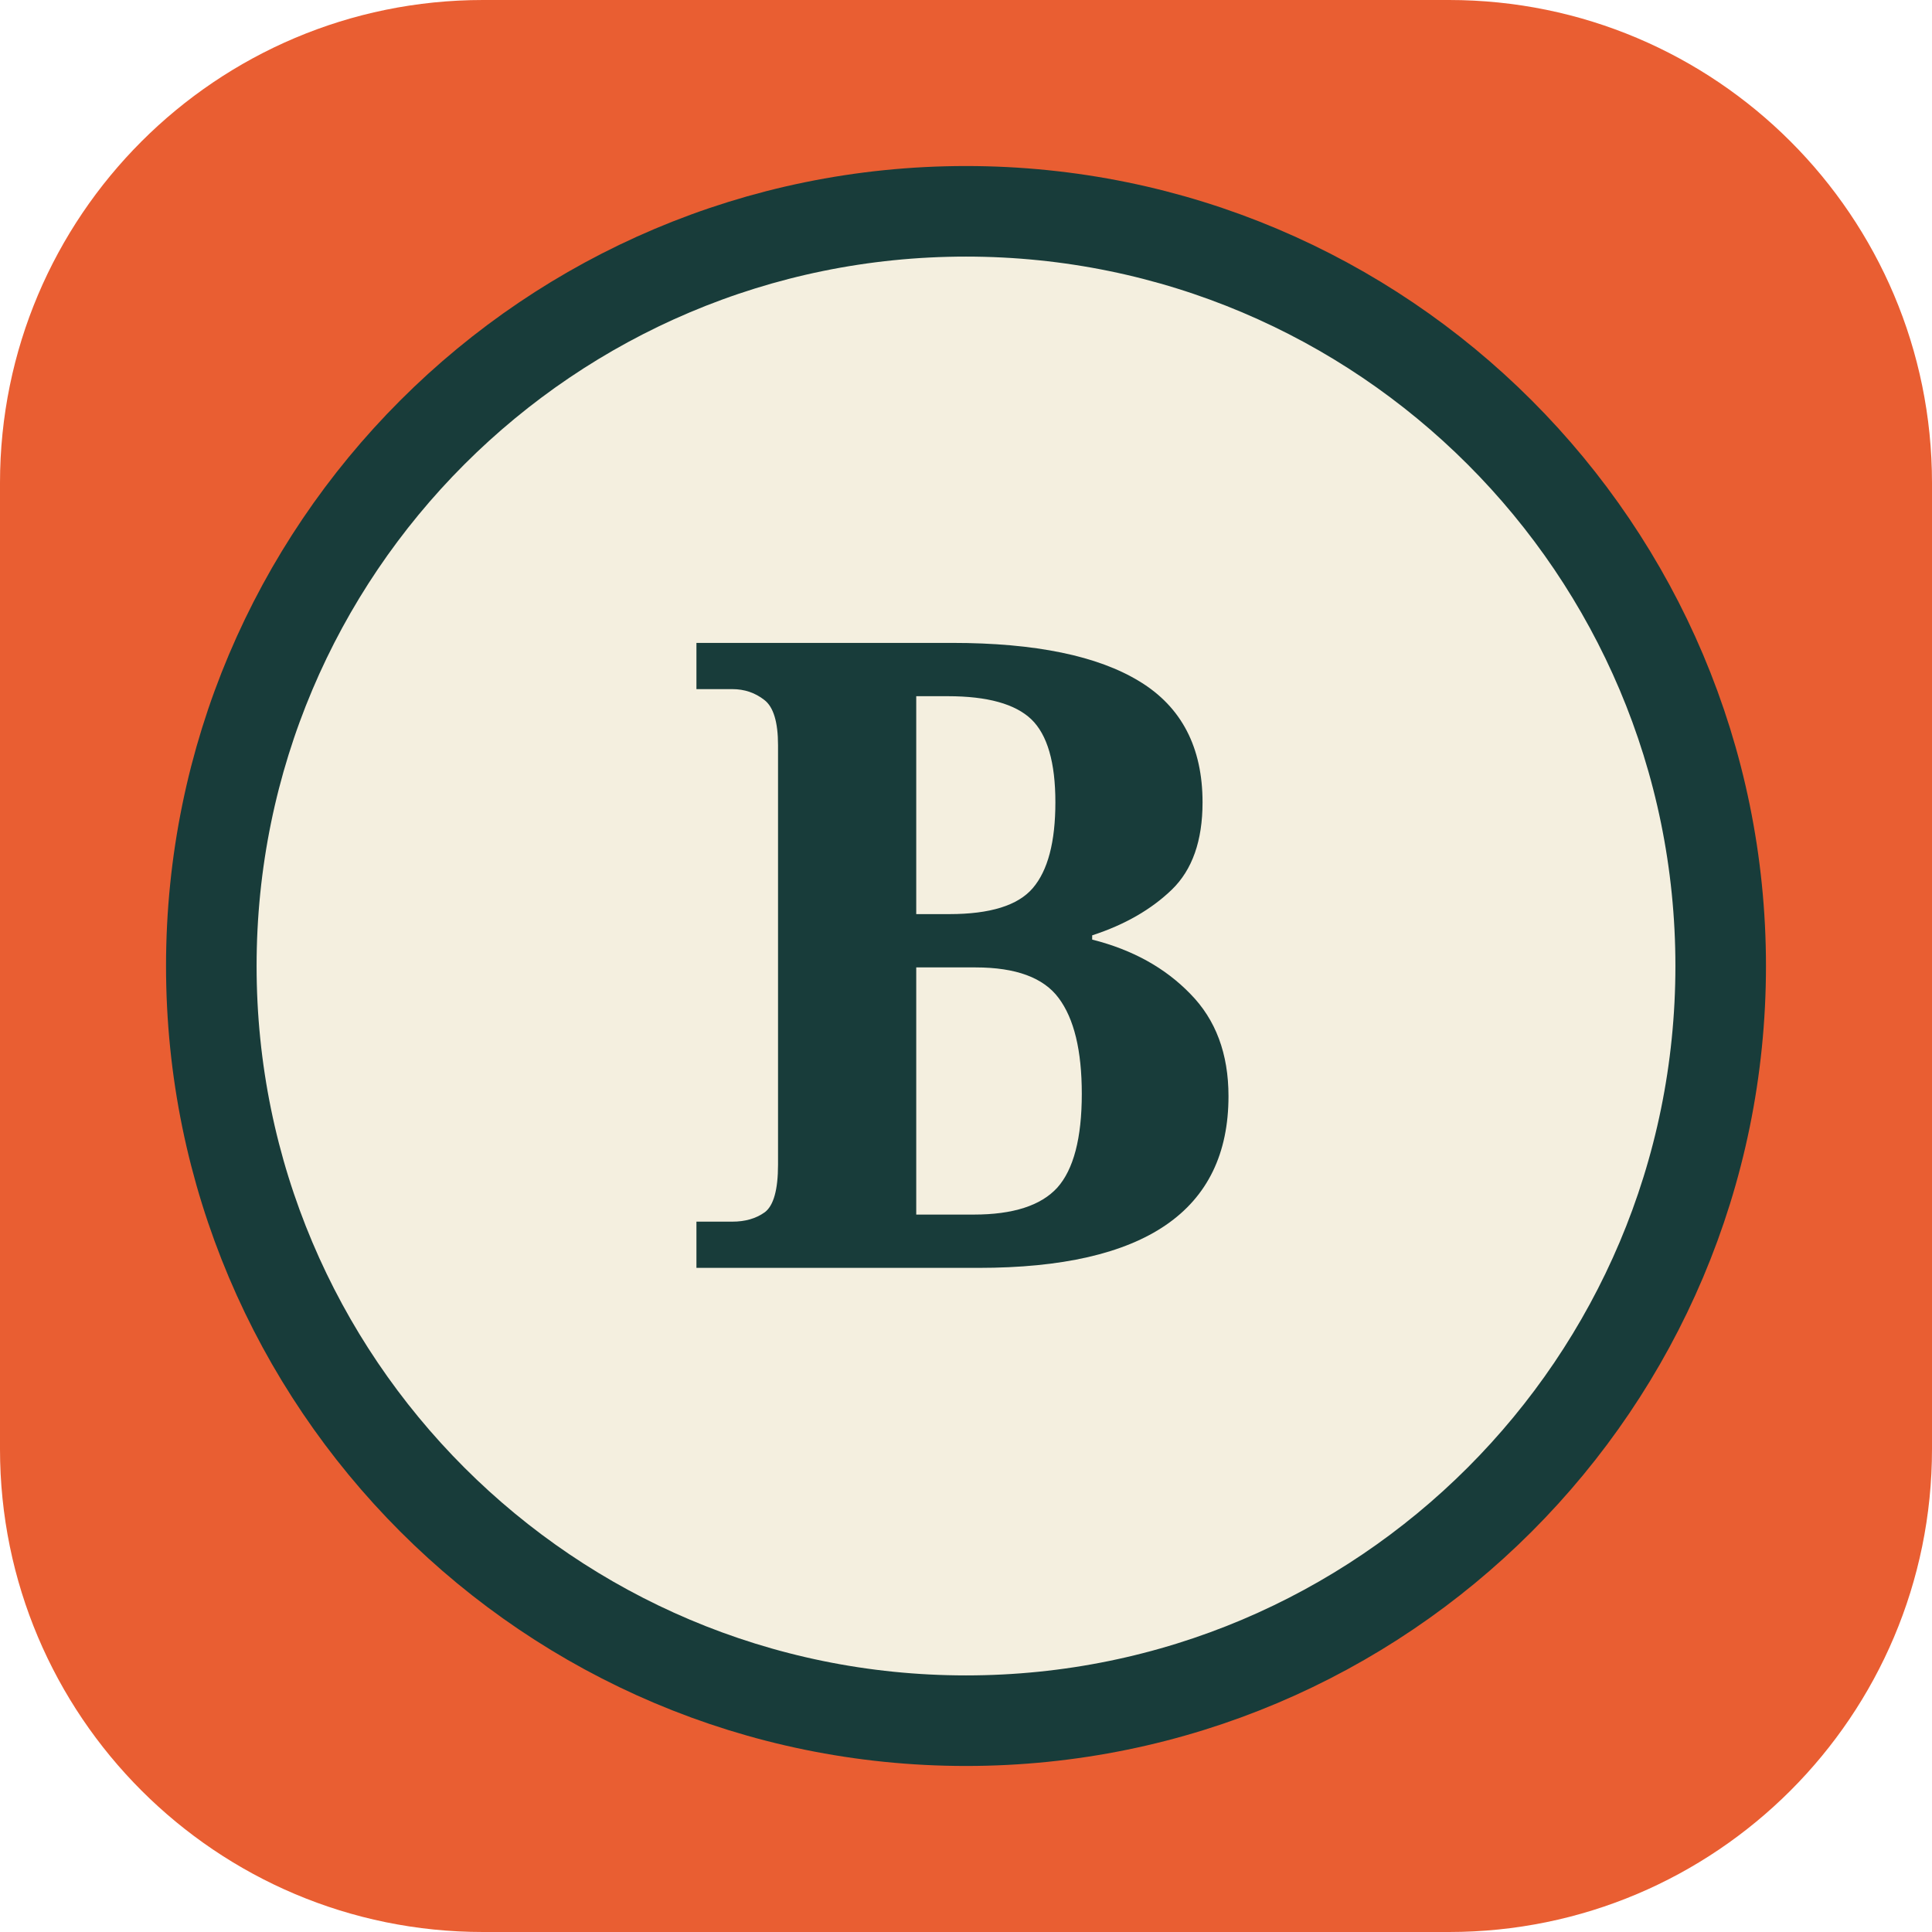
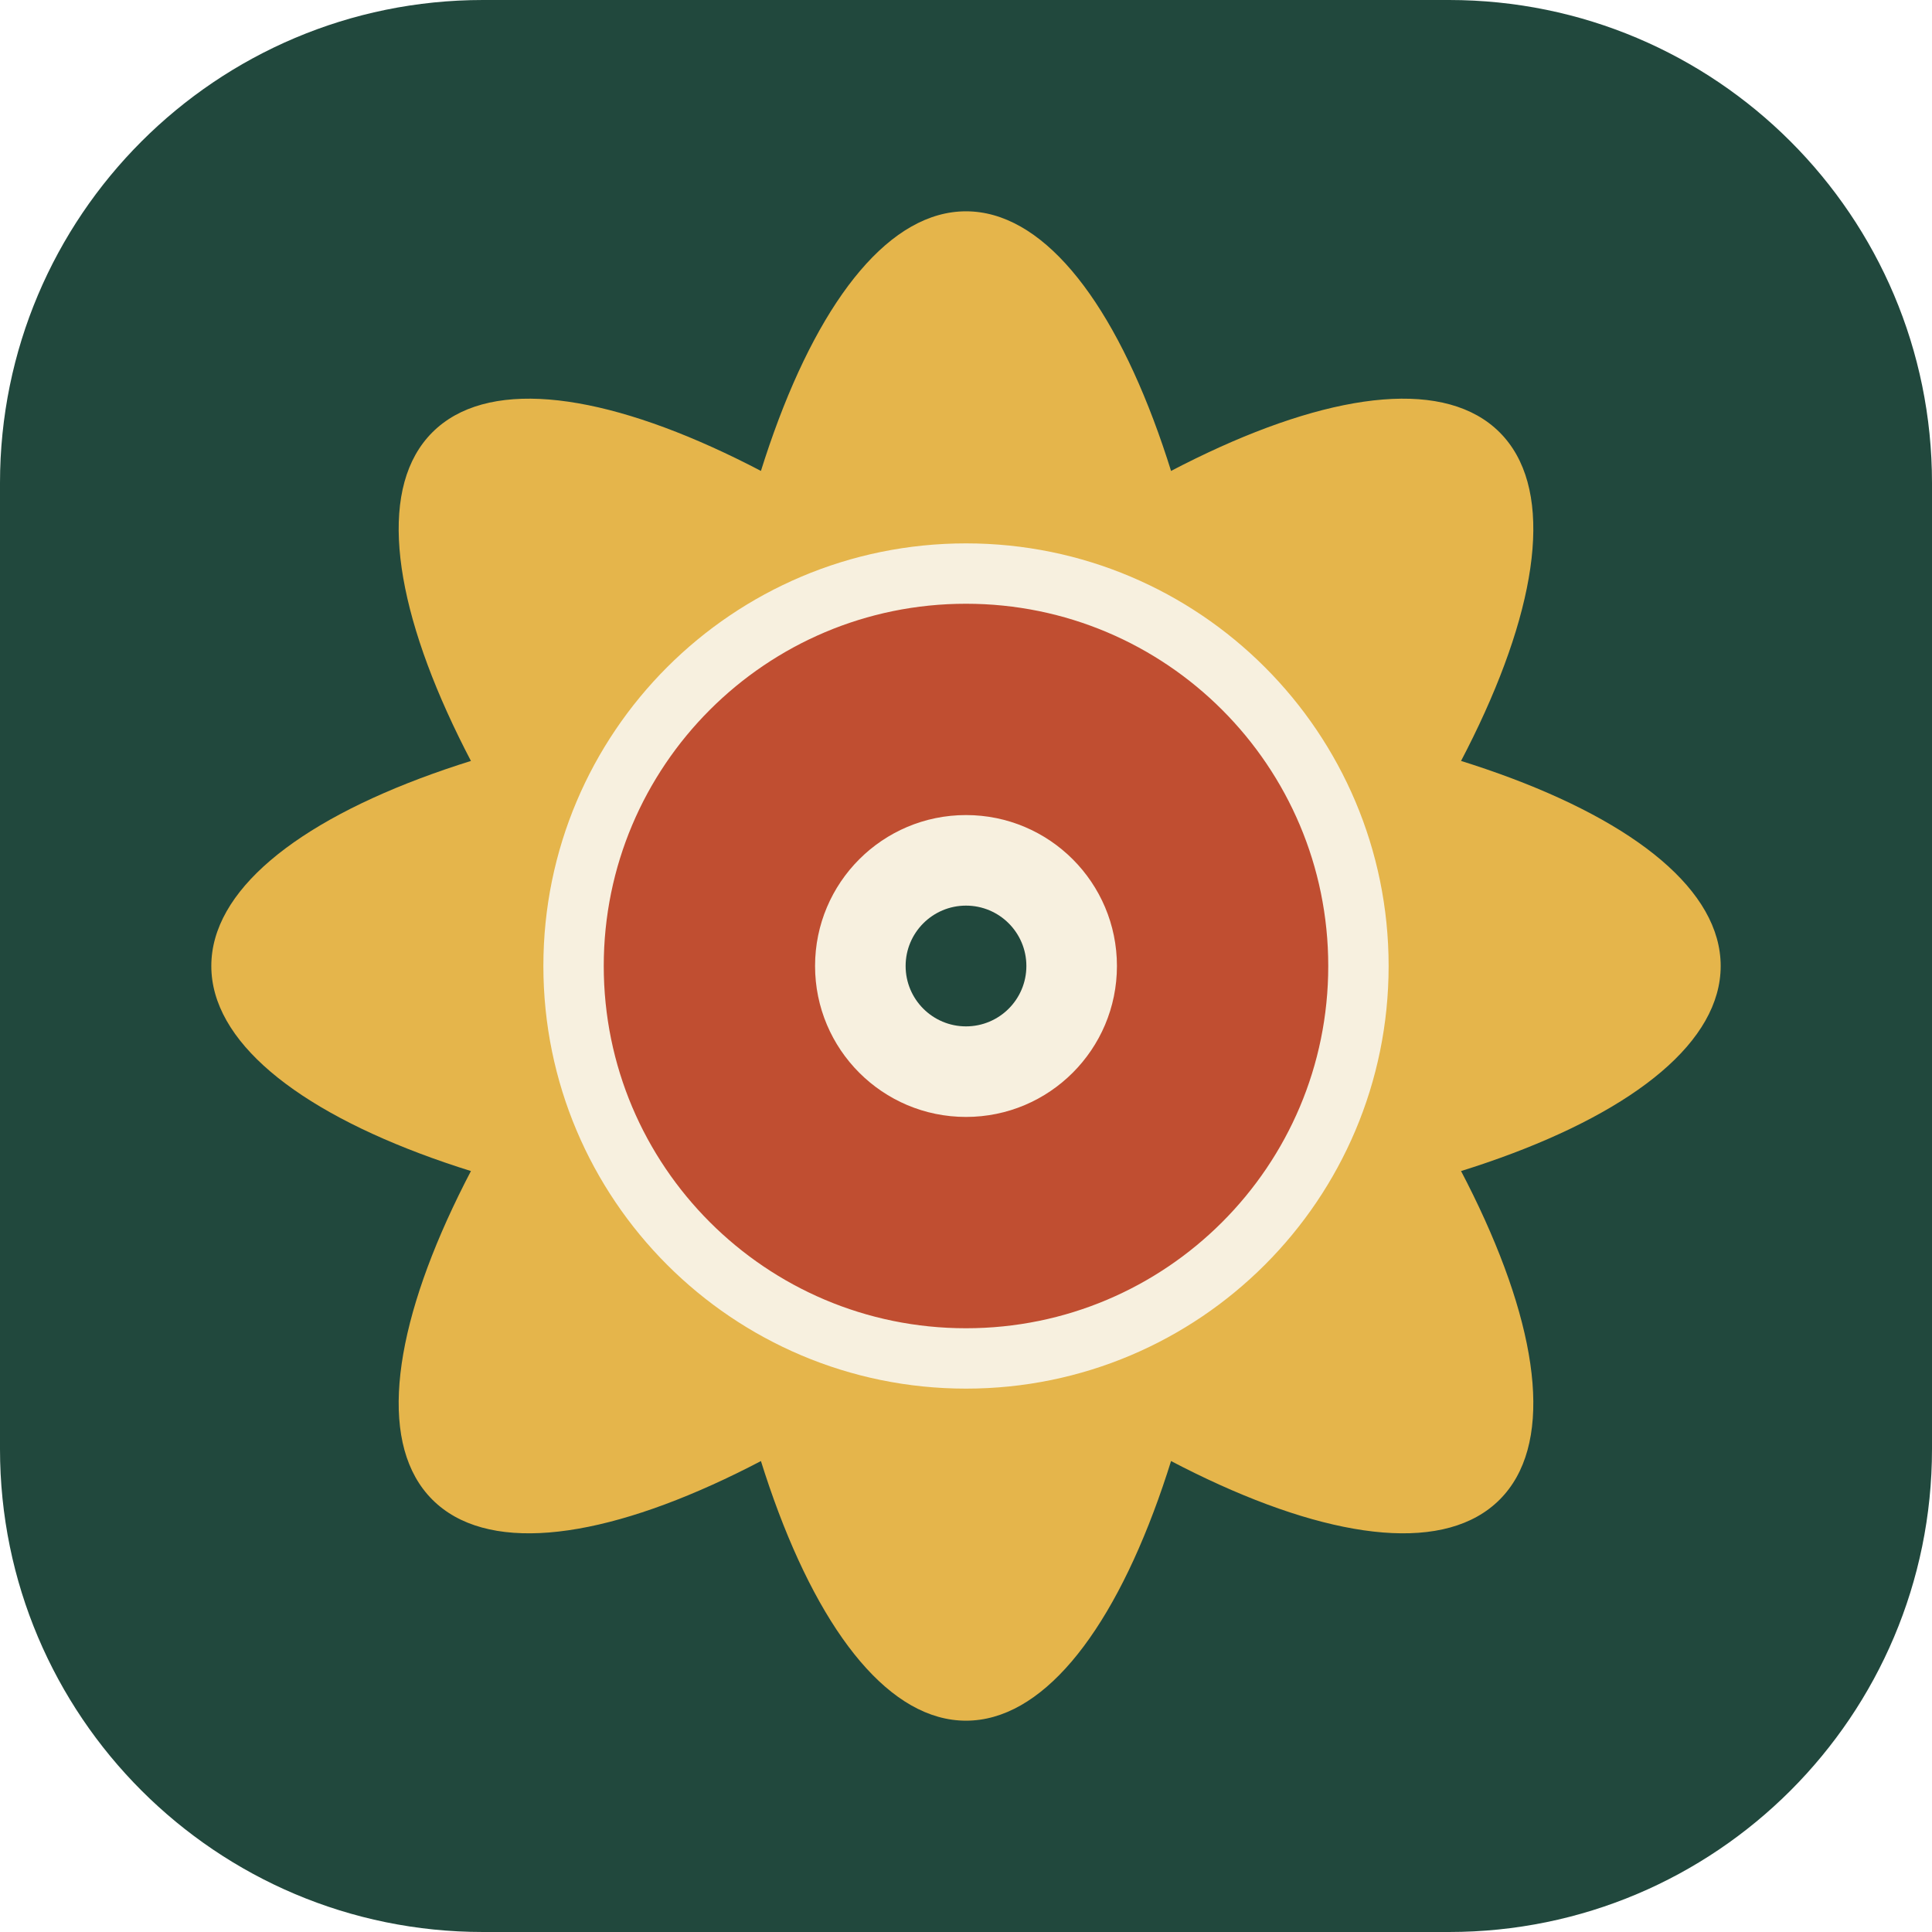
<svg xmlns="http://www.w3.org/2000/svg" viewBox="0 0 64 64">
-   <rect width="64" height="64" rx="16" fill="#e95e32" />
-   <circle cx="32" cy="32" r="25" fill="#f4efdf" stroke="#183c3a" stroke-width="3" />
-   <text x="32" y="42" text-anchor="middle" font-family="Georgia" font-weight="bold" font-size="29" fill="#183c3a">B</text>
+   <rect width="64" height="64" rx="16" fill="#21483d" />
+   <g fill="#e5b54b">
+     <ellipse cx="32" cy="32" rx="9" ry="25" />
+     <ellipse cx="32" cy="32" rx="9" ry="25" transform="rotate(45 32 32)" />
+     <ellipse cx="32" cy="32" rx="9" ry="25" transform="rotate(90 32 32)" />
+     <ellipse cx="32" cy="32" rx="9" ry="25" transform="rotate(135 32 32)" />
+   </g>
+   <circle cx="32" cy="32" r="13" fill="#c04e31" stroke="#f7f0df" stroke-width="2" />
+   <circle cx="32" cy="32" r="5" fill="#f7f0df" />
+   <circle cx="32" cy="32" r="2" fill="#21483d" />
</svg>
